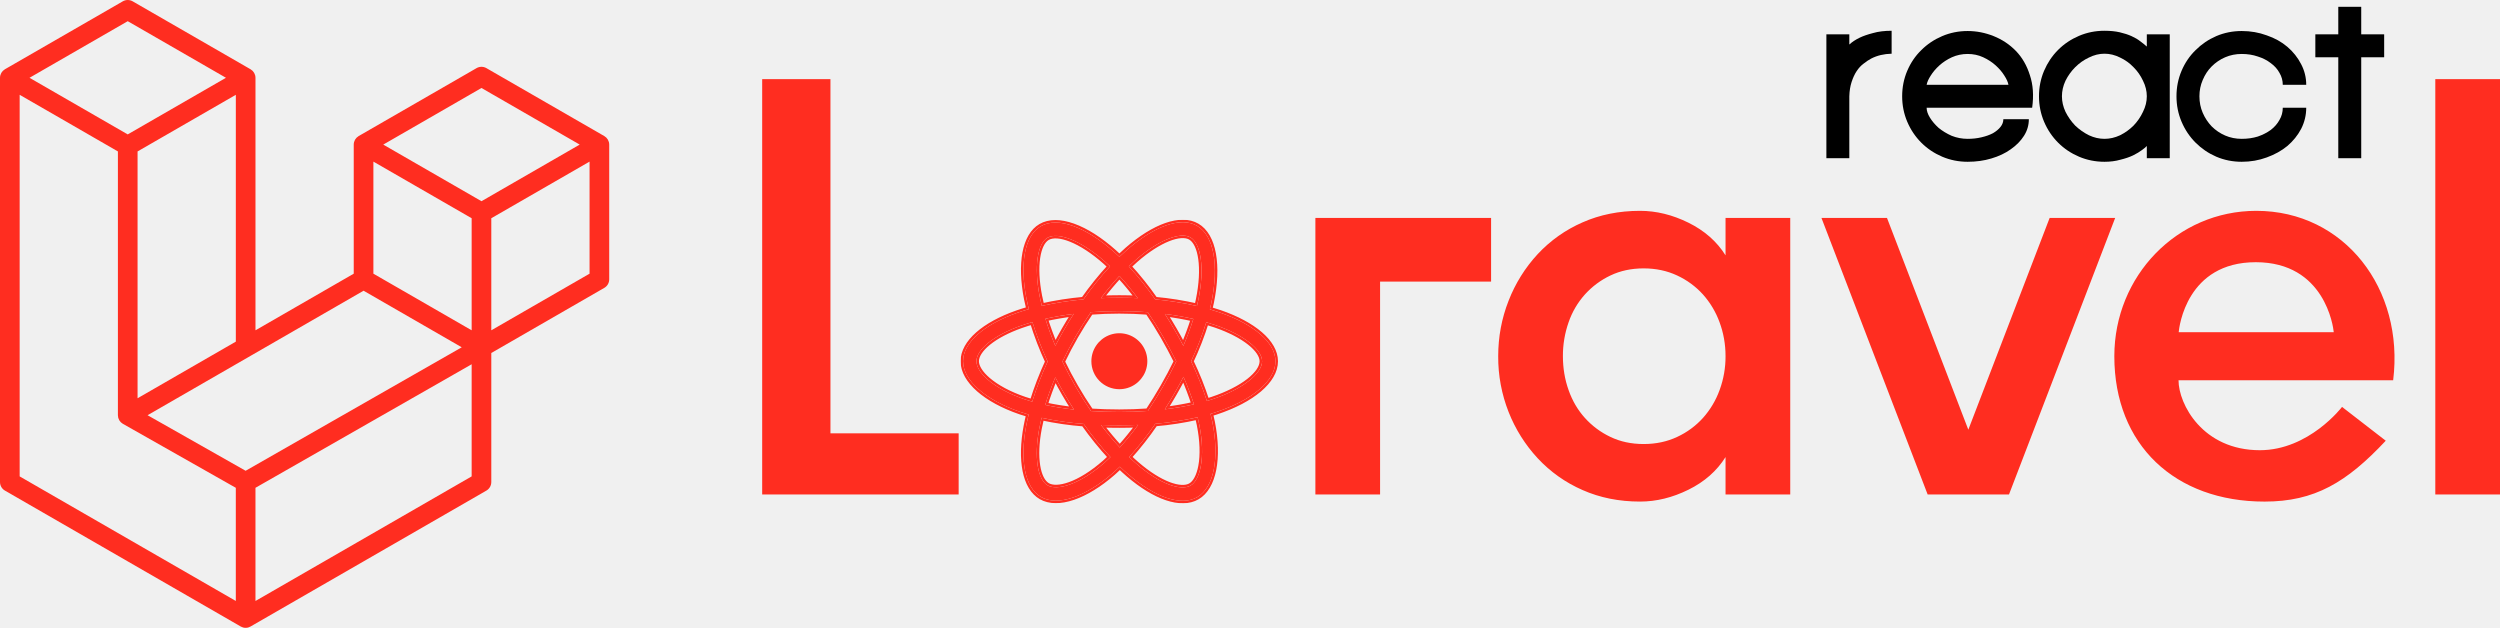
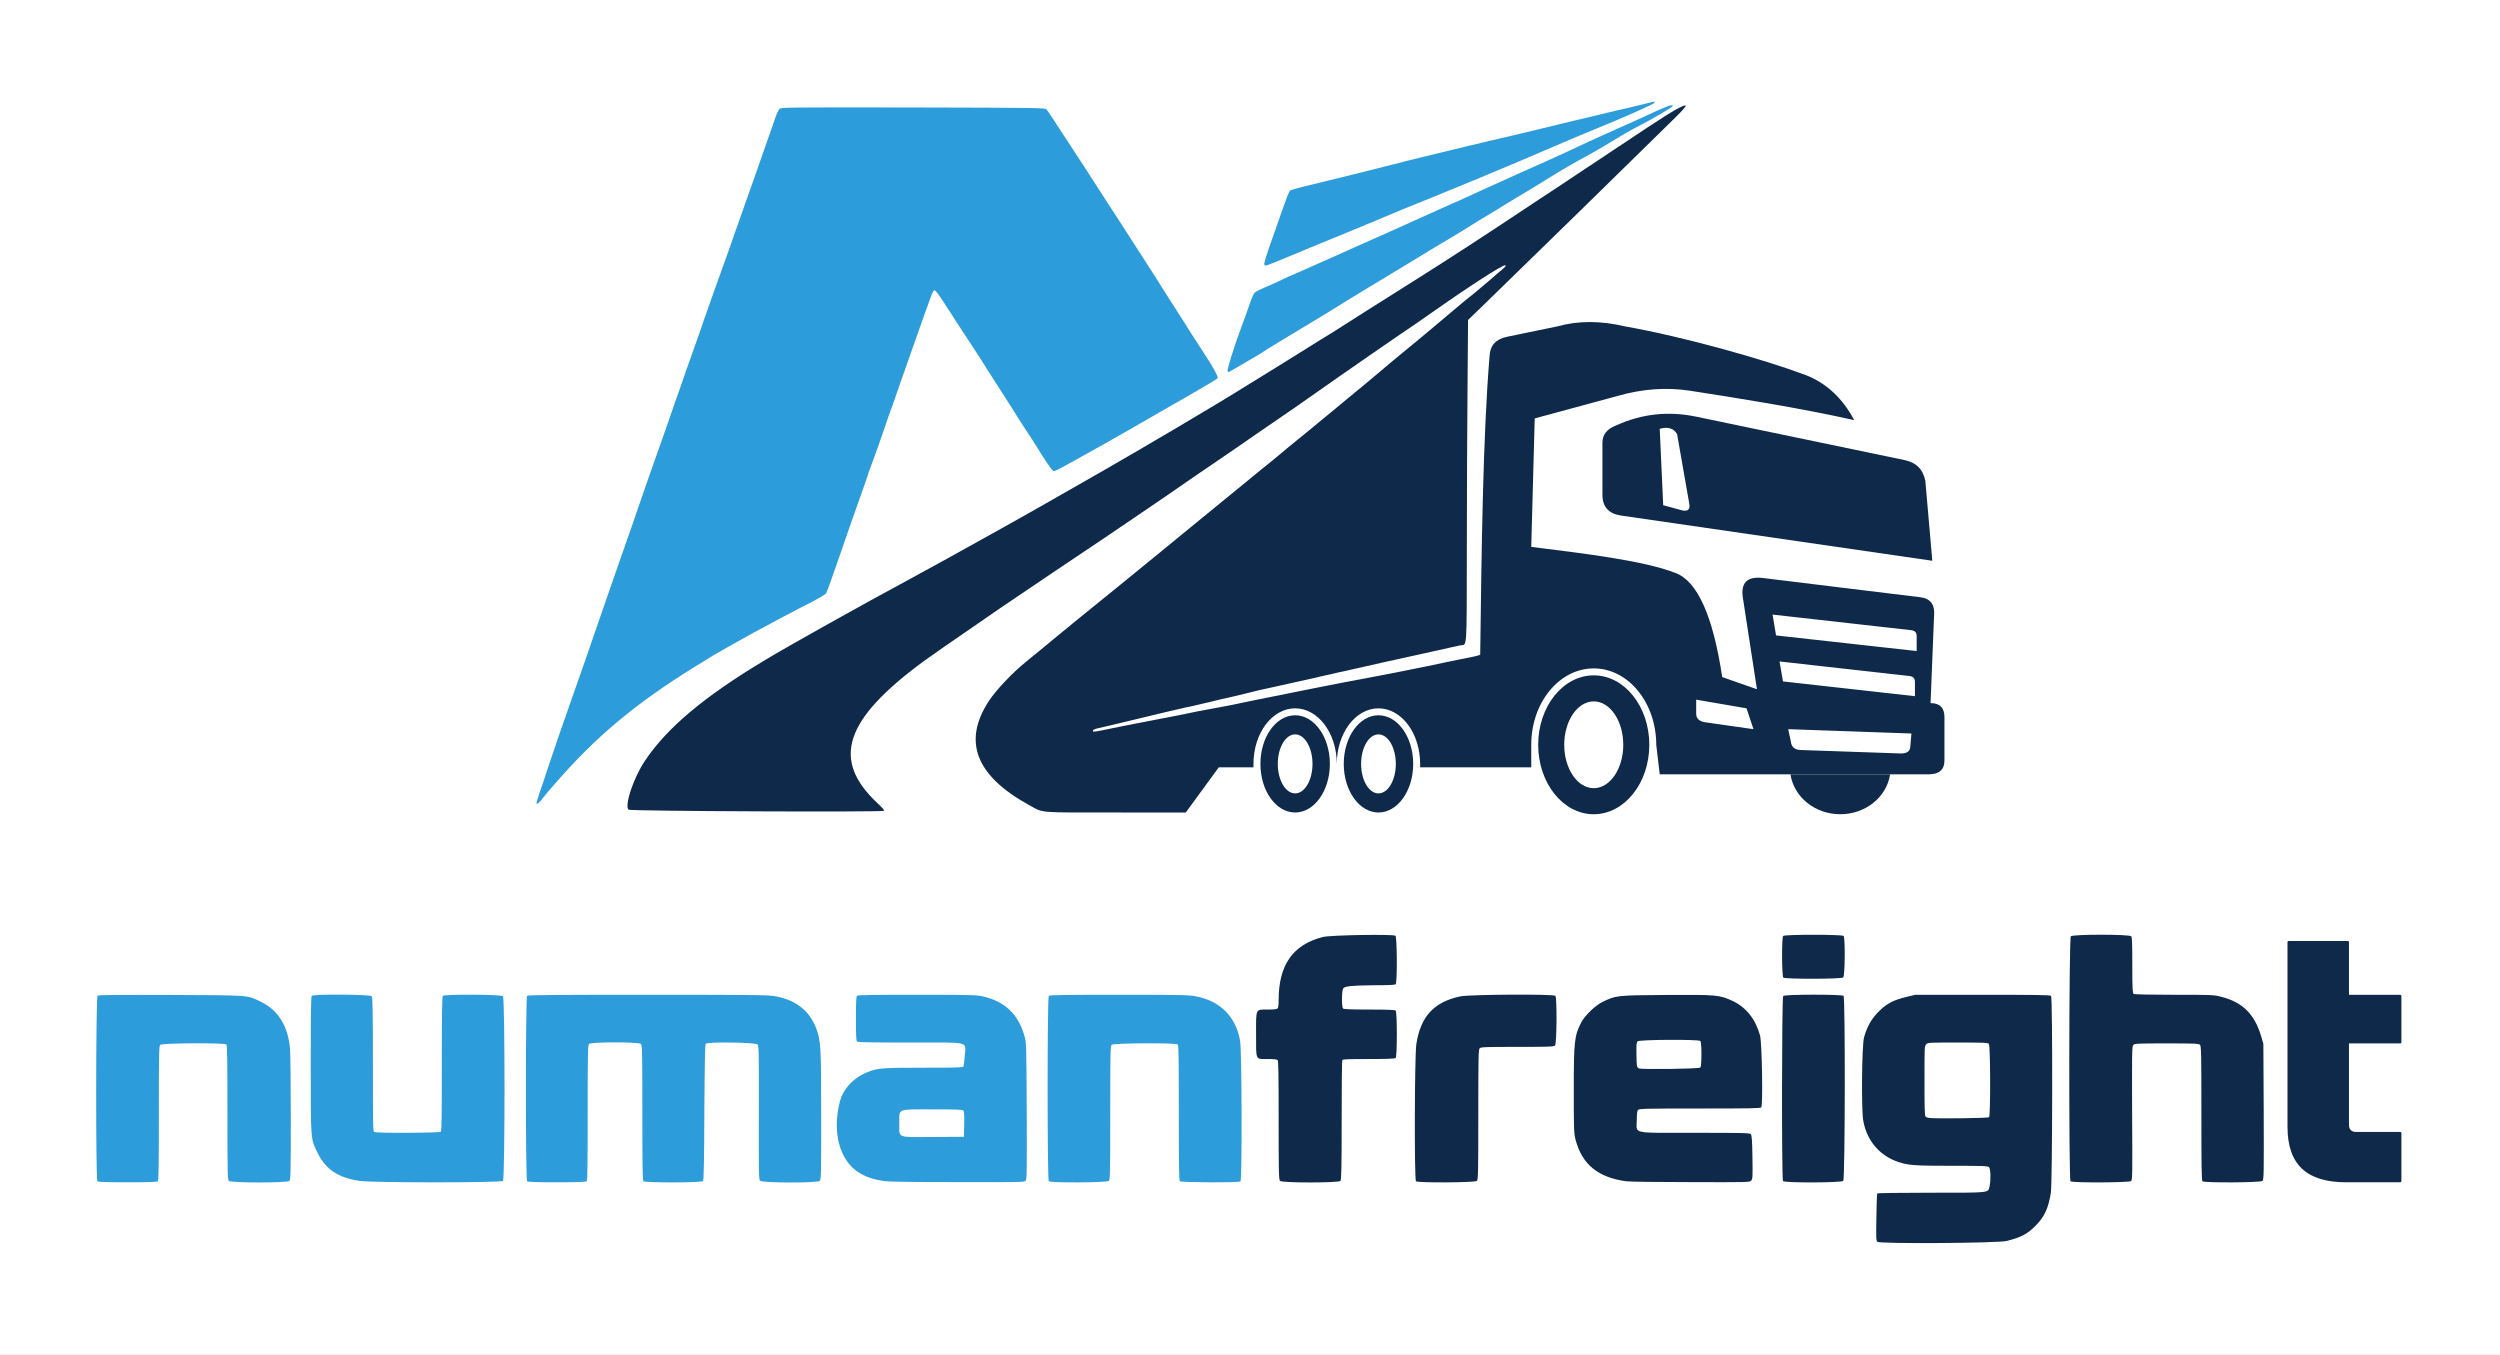
- <svg xmlns="http://www.w3.org/2000/svg" width="1991" height="500" viewBox="0 0 1991 500" fill="none">
-   <mask id="path-1-outside-1_1_7" maskUnits="userSpaceOnUse" x="765" y="175" width="253" height="226" fill="black">
-     <rect fill="white" x="765" y="175" width="253" height="226" />
-     <path d="M971.537 248.894C968.887 247.988 966.217 247.145 963.529 246.365C963.975 244.551 964.386 242.726 964.763 240.892C970.827 211.403 966.862 187.646 953.33 179.825C940.374 172.321 919.125 180.141 897.69 198.84C895.582 200.685 893.518 202.585 891.496 204.541C890.149 203.242 888.767 201.97 887.35 200.727C864.884 180.732 842.365 172.31 828.849 180.157C815.893 187.677 812.042 210.009 817.499 237.958C818.045 240.722 818.658 243.474 819.339 246.214C816.152 247.121 813.073 248.09 810.13 249.117C783.823 258.316 767 272.739 767 287.696C767 303.15 785.056 318.646 812.488 328.042C814.713 328.799 816.959 329.502 819.225 330.152C818.489 333.085 817.838 336.051 817.271 339.05C812.089 366.518 816.131 388.321 829.062 395.795C842.417 403.511 864.822 395.582 886.661 376.458C888.389 374.945 890.116 373.347 891.844 371.664C894.027 373.775 896.273 375.824 898.581 377.811C919.726 396.043 940.607 403.408 953.517 395.914C966.862 388.171 971.2 364.746 965.566 336.246C965.134 334.07 964.637 331.848 964.074 329.582C965.649 329.115 967.192 328.633 968.702 328.136C997.206 318.667 1015.78 303.358 1015.78 287.711C1015.76 272.682 998.403 258.165 971.537 248.894ZM904.681 206.873C923.043 190.854 940.208 184.531 948.033 189.05C956.362 193.865 959.601 213.279 954.367 238.741C954.021 240.399 953.648 242.053 953.247 243.701C942.289 241.208 931.177 239.449 919.985 238.435C913.577 229.204 906.553 220.417 898.959 212.133C900.818 210.33 902.722 208.576 904.671 206.873H904.681ZM840.453 300.476C842.702 304.829 845.053 309.129 847.507 313.376C850.005 317.708 852.608 321.977 855.317 326.182C847.616 325.345 839.963 324.111 832.389 322.487C834.586 315.376 837.292 307.991 840.453 300.476ZM840.453 275.429C837.343 268.074 834.711 260.84 832.55 253.853C839.65 252.262 847.216 250.962 855.104 249.977C852.461 254.102 849.918 258.288 847.475 262.534C845.033 266.781 842.687 271.079 840.437 275.429H840.453ZM846.102 287.955C849.377 281.124 852.905 274.425 856.685 267.857C860.461 261.292 864.481 254.878 868.745 248.614C876.146 248.054 883.733 247.759 891.398 247.759C899.063 247.759 906.697 248.054 914.093 248.619C918.311 254.869 922.307 261.261 926.08 267.795C929.853 274.328 933.427 280.996 936.803 287.799C933.472 294.654 929.906 301.381 926.106 307.981C922.336 314.545 918.363 320.978 914.186 327.281C906.801 327.799 899.156 328.084 891.382 328.084C883.609 328.084 876.109 327.84 868.859 327.369C864.564 321.084 860.511 314.642 856.7 308.043C852.89 301.444 849.352 294.748 846.087 287.955H846.102ZM935.305 313.303C937.81 308.957 940.215 304.553 942.519 300.093C945.678 307.255 948.467 314.576 950.874 322.025C943.21 323.751 935.462 325.074 927.661 325.99C930.293 321.813 932.842 317.584 935.305 313.303ZM942.416 275.434C940.121 271.063 937.736 266.744 935.258 262.477C932.84 258.269 930.319 254.113 927.697 250.008C935.632 251.013 943.245 252.35 950.381 253.983C948.087 261.262 945.428 268.421 942.416 275.434ZM891.502 219.747C896.677 225.401 901.563 231.314 906.143 237.461C896.347 236.994 886.545 236.994 876.736 237.461C881.572 231.066 886.521 225.131 891.502 219.747ZM834.198 189.366C842.521 184.536 860.924 191.439 880.323 208.682C881.561 209.786 882.81 210.941 884.054 212.139C876.422 220.421 869.348 229.201 862.878 238.42C851.711 239.426 840.621 241.157 829.678 243.602C829.046 241.059 828.476 238.499 827.968 235.922C823.278 211.962 826.382 193.901 834.198 189.366ZM822.065 319.89C819.992 319.299 817.945 318.658 815.924 317.967C803.796 313.821 793.779 308.411 786.901 302.518C780.744 297.237 777.624 291.966 777.624 287.696C777.624 278.621 791.13 267.043 813.654 259.191C816.483 258.207 819.337 257.307 822.215 256.491C825.561 267.242 829.612 277.759 834.343 287.976C829.555 298.333 825.454 308.994 822.065 319.89ZM879.659 368.436C870.004 376.894 860.333 382.89 851.808 385.911C844.148 388.622 838.048 388.7 834.363 386.569C826.517 382.035 823.252 364.523 827.704 341.035C828.232 338.271 828.837 335.507 829.518 332.743C840.57 335.124 851.771 336.75 863.044 337.609C869.577 346.876 876.71 355.706 884.396 364.041C882.852 365.559 881.271 367.021 879.659 368.436ZM891.797 356.402C886.76 350.955 881.732 344.927 876.83 338.449C881.594 338.636 886.445 338.729 891.382 338.729C896.451 338.729 901.468 338.62 906.412 338.397C901.849 344.643 896.971 350.652 891.797 356.402ZM956.331 371.219C954.849 379.221 951.869 384.559 948.184 386.694C940.342 391.244 923.577 385.331 905.5 369.736C903.427 367.954 901.354 366.041 899.244 364.036C906.781 355.668 913.747 346.803 920.094 337.501C931.429 336.54 942.685 334.8 953.781 332.292C954.289 334.344 954.738 336.355 955.128 338.325C957.621 350.918 957.979 362.31 956.331 371.219ZM965.349 318.024C963.991 318.475 962.591 318.911 961.171 319.336C957.692 308.535 953.483 297.983 948.572 287.753C953.299 277.659 957.343 267.26 960.679 256.626C963.224 257.367 965.696 258.145 968.075 258.969C991.096 266.908 1005.14 278.663 1005.14 287.696C1005.14 297.335 989.971 309.846 965.349 318.024Z" />
-   </mask>
-   <path d="M971.537 248.894C968.887 247.988 966.217 247.145 963.529 246.365C963.975 244.551 964.386 242.726 964.763 240.892C970.827 211.403 966.862 187.646 953.33 179.825C940.374 172.321 919.125 180.141 897.69 198.84C895.582 200.685 893.518 202.585 891.496 204.541C890.149 203.242 888.767 201.97 887.35 200.727C864.884 180.732 842.365 172.31 828.849 180.157C815.893 187.677 812.042 210.009 817.499 237.958C818.045 240.722 818.658 243.474 819.339 246.214C816.152 247.121 813.073 248.09 810.13 249.117C783.823 258.316 767 272.739 767 287.696C767 303.15 785.056 318.646 812.488 328.042C814.713 328.799 816.959 329.502 819.225 330.152C818.489 333.085 817.838 336.051 817.271 339.05C812.089 366.518 816.131 388.321 829.062 395.795C842.417 403.511 864.822 395.582 886.661 376.458C888.389 374.945 890.116 373.347 891.844 371.664C894.027 373.775 896.273 375.824 898.581 377.811C919.726 396.043 940.607 403.408 953.517 395.914C966.862 388.171 971.2 364.746 965.566 336.246C965.134 334.07 964.637 331.848 964.074 329.582C965.649 329.115 967.192 328.633 968.702 328.136C997.206 318.667 1015.78 303.358 1015.78 287.711C1015.76 272.682 998.403 258.165 971.537 248.894ZM904.681 206.873C923.043 190.854 940.208 184.531 948.033 189.05C956.362 193.865 959.601 213.279 954.367 238.741C954.021 240.399 953.648 242.053 953.247 243.701C942.289 241.208 931.177 239.449 919.985 238.435C913.577 229.204 906.553 220.417 898.959 212.133C900.818 210.33 902.722 208.576 904.671 206.873H904.681ZM840.453 300.476C842.702 304.829 845.053 309.129 847.507 313.376C850.005 317.708 852.608 321.977 855.317 326.182C847.616 325.345 839.963 324.111 832.389 322.487C834.586 315.376 837.292 307.991 840.453 300.476ZM840.453 275.429C837.343 268.074 834.711 260.84 832.55 253.853C839.65 252.262 847.216 250.962 855.104 249.977C852.461 254.102 849.918 258.288 847.475 262.534C845.033 266.781 842.687 271.079 840.437 275.429H840.453ZM846.102 287.955C849.377 281.124 852.905 274.425 856.685 267.857C860.461 261.292 864.481 254.878 868.745 248.614C876.146 248.054 883.733 247.759 891.398 247.759C899.063 247.759 906.697 248.054 914.093 248.619C918.311 254.869 922.307 261.261 926.08 267.795C929.853 274.328 933.427 280.996 936.803 287.799C933.472 294.654 929.906 301.381 926.106 307.981C922.336 314.545 918.363 320.978 914.186 327.281C906.801 327.799 899.156 328.084 891.382 328.084C883.609 328.084 876.109 327.84 868.859 327.369C864.564 321.084 860.511 314.642 856.7 308.043C852.89 301.444 849.352 294.748 846.087 287.955H846.102ZM935.305 313.303C937.81 308.957 940.215 304.553 942.519 300.093C945.678 307.255 948.467 314.576 950.874 322.025C943.21 323.751 935.462 325.074 927.661 325.99C930.293 321.813 932.842 317.584 935.305 313.303ZM942.416 275.434C940.121 271.063 937.736 266.744 935.258 262.477C932.84 258.269 930.319 254.113 927.697 250.008C935.632 251.013 943.245 252.35 950.381 253.983C948.087 261.262 945.428 268.421 942.416 275.434ZM891.502 219.747C896.677 225.401 901.563 231.314 906.143 237.461C896.347 236.994 886.545 236.994 876.736 237.461C881.572 231.066 886.521 225.131 891.502 219.747ZM834.198 189.366C842.521 184.536 860.924 191.439 880.323 208.682C881.561 209.786 882.81 210.941 884.054 212.139C876.422 220.421 869.348 229.201 862.878 238.42C851.711 239.426 840.621 241.157 829.678 243.602C829.046 241.059 828.476 238.499 827.968 235.922C823.278 211.962 826.382 193.901 834.198 189.366ZM822.065 319.89C819.992 319.299 817.945 318.658 815.924 317.967C803.796 313.821 793.779 308.411 786.901 302.518C780.744 297.237 777.624 291.966 777.624 287.696C777.624 278.621 791.13 267.043 813.654 259.191C816.483 258.207 819.337 257.307 822.215 256.491C825.561 267.242 829.612 277.759 834.343 287.976C829.555 298.333 825.454 308.994 822.065 319.89ZM879.659 368.436C870.004 376.894 860.333 382.89 851.808 385.911C844.148 388.622 838.048 388.7 834.363 386.569C826.517 382.035 823.252 364.523 827.704 341.035C828.232 338.271 828.837 335.507 829.518 332.743C840.57 335.124 851.771 336.75 863.044 337.609C869.577 346.876 876.71 355.706 884.396 364.041C882.852 365.559 881.271 367.021 879.659 368.436ZM891.797 356.402C886.76 350.955 881.732 344.927 876.83 338.449C881.594 338.636 886.445 338.729 891.382 338.729C896.451 338.729 901.468 338.62 906.412 338.397C901.849 344.643 896.971 350.652 891.797 356.402ZM956.331 371.219C954.849 379.221 951.869 384.559 948.184 386.694C940.342 391.244 923.577 385.331 905.5 369.736C903.427 367.954 901.354 366.041 899.244 364.036C906.781 355.668 913.747 346.803 920.094 337.501C931.429 336.54 942.685 334.8 953.781 332.292C954.289 334.344 954.738 336.355 955.128 338.325C957.621 350.918 957.979 362.31 956.331 371.219ZM965.349 318.024C963.991 318.475 962.591 318.911 961.171 319.336C957.692 308.535 953.483 297.983 948.572 287.753C953.299 277.659 957.343 267.26 960.679 256.626C963.224 257.367 965.696 258.145 968.075 258.969C991.096 266.908 1005.14 278.663 1005.14 287.696C1005.14 297.335 989.971 309.846 965.349 318.024Z" fill="#FF2D20" />
-   <path d="M971.537 248.894C968.887 247.988 966.217 247.145 963.529 246.365C963.975 244.551 964.386 242.726 964.763 240.892C970.827 211.403 966.862 187.646 953.33 179.825C940.374 172.321 919.125 180.141 897.69 198.84C895.582 200.685 893.518 202.585 891.496 204.541C890.149 203.242 888.767 201.97 887.35 200.727C864.884 180.732 842.365 172.31 828.849 180.157C815.893 187.677 812.042 210.009 817.499 237.958C818.045 240.722 818.658 243.474 819.339 246.214C816.152 247.121 813.073 248.09 810.13 249.117C783.823 258.316 767 272.739 767 287.696C767 303.15 785.056 318.646 812.488 328.042C814.713 328.799 816.959 329.502 819.225 330.152C818.489 333.085 817.838 336.051 817.271 339.05C812.089 366.518 816.131 388.321 829.062 395.795C842.417 403.511 864.822 395.582 886.661 376.458C888.389 374.945 890.116 373.347 891.844 371.664C894.027 373.775 896.273 375.824 898.581 377.811C919.726 396.043 940.607 403.408 953.517 395.914C966.862 388.171 971.2 364.746 965.566 336.246C965.134 334.07 964.637 331.848 964.074 329.582C965.649 329.115 967.192 328.633 968.702 328.136C997.206 318.667 1015.78 303.358 1015.78 287.711C1015.76 272.682 998.403 258.165 971.537 248.894ZM904.681 206.873C923.043 190.854 940.208 184.531 948.033 189.05C956.362 193.865 959.601 213.279 954.367 238.741C954.021 240.399 953.648 242.053 953.247 243.701C942.289 241.208 931.177 239.449 919.985 238.435C913.577 229.204 906.553 220.417 898.959 212.133C900.818 210.33 902.722 208.576 904.671 206.873H904.681ZM840.453 300.476C842.702 304.829 845.053 309.129 847.507 313.376C850.005 317.708 852.608 321.977 855.317 326.182C847.616 325.345 839.963 324.111 832.389 322.487C834.586 315.376 837.292 307.991 840.453 300.476ZM840.453 275.429C837.343 268.074 834.711 260.84 832.55 253.853C839.65 252.262 847.216 250.962 855.104 249.977C852.461 254.102 849.918 258.288 847.475 262.534C845.033 266.781 842.687 271.079 840.437 275.429H840.453ZM846.102 287.955C849.377 281.124 852.905 274.425 856.685 267.857C860.461 261.292 864.481 254.878 868.745 248.614C876.146 248.054 883.733 247.759 891.398 247.759C899.063 247.759 906.697 248.054 914.093 248.619C918.311 254.869 922.307 261.261 926.08 267.795C929.853 274.328 933.427 280.996 936.803 287.799C933.472 294.654 929.906 301.381 926.106 307.981C922.336 314.545 918.363 320.978 914.186 327.281C906.801 327.799 899.156 328.084 891.382 328.084C883.609 328.084 876.109 327.84 868.859 327.369C864.564 321.084 860.511 314.642 856.7 308.043C852.89 301.444 849.352 294.748 846.087 287.955H846.102ZM935.305 313.303C937.81 308.957 940.215 304.553 942.519 300.093C945.678 307.255 948.467 314.576 950.874 322.025C943.21 323.751 935.462 325.074 927.661 325.99C930.293 321.813 932.842 317.584 935.305 313.303ZM942.416 275.434C940.121 271.063 937.736 266.744 935.258 262.477C932.84 258.269 930.319 254.113 927.697 250.008C935.632 251.013 943.245 252.35 950.381 253.983C948.087 261.262 945.428 268.421 942.416 275.434ZM891.502 219.747C896.677 225.401 901.563 231.314 906.143 237.461C896.347 236.994 886.545 236.994 876.736 237.461C881.572 231.066 886.521 225.131 891.502 219.747ZM834.198 189.366C842.521 184.536 860.924 191.439 880.323 208.682C881.561 209.786 882.81 210.941 884.054 212.139C876.422 220.421 869.348 229.201 862.878 238.42C851.711 239.426 840.621 241.157 829.678 243.602C829.046 241.059 828.476 238.499 827.968 235.922C823.278 211.962 826.382 193.901 834.198 189.366ZM822.065 319.89C819.992 319.299 817.945 318.658 815.924 317.967C803.796 313.821 793.779 308.411 786.901 302.518C780.744 297.237 777.624 291.966 777.624 287.696C777.624 278.621 791.13 267.043 813.654 259.191C816.483 258.207 819.337 257.307 822.215 256.491C825.561 267.242 829.612 277.759 834.343 287.976C829.555 298.333 825.454 308.994 822.065 319.89ZM879.659 368.436C870.004 376.894 860.333 382.89 851.808 385.911C844.148 388.622 838.048 388.7 834.363 386.569C826.517 382.035 823.252 364.523 827.704 341.035C828.232 338.271 828.837 335.507 829.518 332.743C840.57 335.124 851.771 336.75 863.044 337.609C869.577 346.876 876.71 355.706 884.396 364.041C882.852 365.559 881.271 367.021 879.659 368.436ZM891.797 356.402C886.76 350.955 881.732 344.927 876.83 338.449C881.594 338.636 886.445 338.729 891.382 338.729C896.451 338.729 901.468 338.62 906.412 338.397C901.849 344.643 896.971 350.652 891.797 356.402ZM956.331 371.219C954.849 379.221 951.869 384.559 948.184 386.694C940.342 391.244 923.577 385.331 905.5 369.736C903.427 367.954 901.354 366.041 899.244 364.036C906.781 355.668 913.747 346.803 920.094 337.501C931.429 336.54 942.685 334.8 953.781 332.292C954.289 334.344 954.738 336.355 955.128 338.325C957.621 350.918 957.979 362.31 956.331 371.219ZM965.349 318.024C963.991 318.475 962.591 318.911 961.171 319.336C957.692 308.535 953.483 297.983 948.572 287.753C953.299 277.659 957.343 267.26 960.679 256.626C963.224 257.367 965.696 258.145 968.075 258.969C991.096 266.908 1005.14 278.663 1005.14 287.696C1005.14 297.335 989.971 309.846 965.349 318.024Z" stroke="#FF2D20" stroke-width="4" mask="url(#path-1-outside-1_1_7)" />
-   <path d="M891.382 309.96C895.793 309.974 900.109 308.679 903.783 306.24C907.457 303.8 910.325 300.324 912.023 296.253C913.721 292.182 914.172 287.699 913.321 283.372C912.469 279.044 910.352 275.066 907.239 271.943C904.125 268.819 900.154 266.689 895.829 265.823C891.504 264.957 887.02 265.394 882.944 267.079C878.867 268.764 875.383 271.62 872.931 275.286C870.479 278.953 869.17 283.264 869.17 287.675C869.164 290.597 869.733 293.492 870.847 296.193C871.96 298.895 873.595 301.351 875.658 303.421C877.72 305.49 880.171 307.133 882.869 308.255C885.567 309.377 888.46 309.957 891.382 309.96Z" fill="#FF2D20" />
-   <path fill-rule="evenodd" clip-rule="evenodd" d="M484.904 113.113C485.084 113.78 485.176 114.467 485.178 115.157V222.481C485.178 223.859 484.815 225.212 484.125 226.404C483.435 227.596 482.443 228.584 481.25 229.27L391.267 281.132V383.926C391.267 386.724 389.782 389.306 387.359 390.715L199.527 498.958C199.097 499.202 198.628 499.359 198.159 499.525C197.984 499.584 197.817 499.691 197.632 499.74C196.319 500.087 194.939 500.087 193.626 499.74C193.411 499.682 193.215 499.564 193.01 499.486C192.58 499.33 192.131 499.193 191.72 498.958L3.928 390.715C2.735 390.029 1.744 389.04 1.054 387.848C0.365 386.656 0.001 385.304 0 383.926L0 61.955C0 61.251 0.098 60.566 0.274 59.901C0.332 59.676 0.469 59.471 0.547 59.246C0.694 58.835 0.831 58.414 1.046 58.033C1.192 57.779 1.407 57.573 1.583 57.338C1.808 57.025 2.013 56.703 2.277 56.429C2.501 56.204 2.795 56.038 3.049 55.842C3.332 55.607 3.586 55.353 3.908 55.167L97.819 1.045C99.008 0.36 100.356 0 101.728 0C103.099 0 104.447 0.36 105.636 1.045L199.537 55.167H199.557C199.869 55.363 200.133 55.607 200.417 55.832C200.671 56.028 200.954 56.204 201.179 56.419C201.452 56.703 201.648 57.025 201.882 57.338C202.048 57.573 202.273 57.779 202.41 58.033C202.635 58.424 202.762 58.835 202.918 59.246C202.996 59.471 203.133 59.676 203.192 59.911C203.371 60.578 203.463 61.265 203.465 61.955V263.055L281.713 217.952V115.148C281.713 114.463 281.81 113.768 281.986 113.113C282.055 112.878 282.182 112.673 282.26 112.448C282.416 112.037 282.553 111.617 282.768 111.235C282.915 110.981 283.13 110.775 283.296 110.541C283.53 110.228 283.726 109.905 283.999 109.631C284.224 109.406 284.507 109.24 284.761 109.044C285.054 108.809 285.309 108.555 285.621 108.369L379.542 54.248C380.73 53.562 382.078 53.201 383.45 53.201C384.822 53.201 386.17 53.562 387.359 54.248L481.26 108.369C481.592 108.565 481.846 108.809 482.139 109.034C482.383 109.23 482.667 109.406 482.891 109.621C483.165 109.905 483.36 110.228 483.595 110.541C483.771 110.775 483.986 110.981 484.123 111.235C484.347 111.617 484.474 112.037 484.631 112.448C484.719 112.673 484.846 112.878 484.904 113.113ZM469.524 217.952V128.705L436.664 147.642L391.267 173.808V263.055L469.534 217.952H469.524ZM375.623 379.397V290.091L330.969 315.621L203.455 388.475V478.622L375.623 379.397ZM15.653 75.503V379.397L187.802 478.612V388.485L97.868 337.532L97.839 337.513L97.8 337.493C97.497 337.317 97.243 337.063 96.959 336.847C96.715 336.652 96.432 336.495 96.217 336.28L96.197 336.251C95.943 336.006 95.767 335.703 95.552 335.429C95.357 335.165 95.122 334.94 94.966 334.666L94.956 334.637C94.78 334.343 94.673 333.991 94.546 333.659C94.419 333.365 94.253 333.091 94.175 332.778C94.077 332.407 94.057 332.006 94.018 331.624C93.979 331.331 93.901 331.037 93.901 330.744V120.606L48.514 94.43L15.653 75.503ZM101.737 16.872L23.5 61.955L101.718 107.039L179.946 61.946L101.718 16.872H101.737ZM142.425 298.23L187.812 272.074V75.503L154.951 94.44L109.554 120.606V317.177L142.425 298.23ZM383.45 70.074L305.222 115.157L383.45 160.241L461.668 115.148L383.45 70.074ZM375.623 173.808L330.227 147.642L297.366 128.705V217.952L342.753 244.108L375.623 263.055V173.808ZM195.619 374.927L310.362 309.351L367.719 276.583L289.549 231.529L199.547 283.401L117.518 330.675L195.619 374.927Z" fill="#FF2D20" />
-   <path fill-rule="evenodd" clip-rule="evenodd" d="M661.371 63V345.115H763.474V393.787H607V63H661.371ZM1047.57 393.787V173.576H1187.5V224.268H1099.09V393.811H1047.57V393.787ZM1374.22 203.347V173.576H1425.75V393.799H1374.22V364.016C1367.29 375.045 1357.45 383.712 1344.68 390.004C1331.92 396.308 1319.08 399.454 1306.15 399.454C1289.45 399.454 1274.17 396.394 1260.3 390.249C1246.79 384.36 1234.64 375.751 1224.61 364.958C1214.66 354.224 1206.81 341.728 1201.45 328.112C1195.88 313.965 1193.07 298.88 1193.17 283.675C1193.17 268.251 1195.93 253.513 1201.45 239.484C1206.77 225.777 1214.62 213.193 1224.6 202.393C1234.64 191.605 1246.79 183 1260.3 177.114C1274.17 170.969 1289.45 167.909 1306.15 167.909C1319.07 167.909 1331.92 171.055 1344.68 177.359C1357.45 183.663 1367.29 192.318 1374.22 203.347ZM1369.5 310.619C1372.67 301.995 1374.27 292.875 1374.22 283.688C1374.22 274.225 1372.63 265.252 1369.5 256.757C1366.54 248.576 1362.06 241.035 1356.27 234.538C1350.5 228.166 1343.5 223.021 1335.7 219.408C1327.67 215.638 1318.75 213.74 1308.99 213.74C1299.22 213.74 1290.39 215.638 1282.52 219.408C1274.81 223.064 1267.9 228.206 1262.19 234.538C1256.42 241.001 1252 248.551 1249.2 256.744C1246.17 265.399 1244.65 274.508 1244.7 283.675C1244.7 293.126 1246.18 302.111 1249.2 310.606C1252.18 319.126 1256.52 326.52 1262.19 332.824C1267.9 339.159 1274.81 344.302 1282.52 347.955C1290.39 351.737 1299.22 353.623 1308.99 353.623C1318.75 353.623 1327.67 351.737 1335.7 347.955C1343.51 344.346 1350.5 339.2 1356.27 332.824C1362.06 326.332 1366.54 318.795 1369.5 310.619ZM1632.33 173.576H1684.52L1599.96 393.799H1535.18L1450.61 173.576H1502.8L1567.57 342.214L1632.33 173.576ZM1796.91 167.909C1867.06 167.909 1914.91 230.07 1905.92 302.821H1734.98C1734.98 321.819 1754.17 358.544 1799.74 358.544C1838.92 358.544 1865.19 324.084 1865.2 324.06L1900.01 350.991C1868.89 384.202 1843.4 399.467 1803.49 399.467C1732.19 399.467 1683.85 354.369 1683.85 283.688C1683.85 219.751 1733.82 167.909 1796.91 167.909ZM1735.11 264.542H1858.6C1858.22 260.307 1851.52 208.819 1796.49 208.819C1741.45 208.819 1735.51 260.307 1735.11 264.542ZM1939.47 393.787V63H1991V393.787H1939.47Z" fill="#FF2D20" />
-   <path d="M1472.8 35.462C1474.96 33.432 1477.74 31.605 1481.12 29.981C1483.96 28.628 1487.48 27.41 1491.68 26.327C1495.87 25.109 1500.81 24.5 1506.49 24.5V42.77C1500.4 42.905 1494.99 44.191 1490.25 46.627C1488.22 47.71 1486.19 49.063 1484.16 50.687C1482.13 52.176 1480.31 54.138 1478.68 56.574C1477.06 59.01 1475.71 61.92 1474.62 65.303C1473.54 68.551 1472.93 72.34 1472.8 76.671V126H1454.53V27.342H1472.8V35.462Z" fill="black" />
-   <path d="M1615.77 94.941C1615.77 99.678 1614.49 104.076 1611.91 108.136C1609.34 112.196 1605.82 115.782 1601.36 118.895C1597.03 122.008 1591.89 124.444 1585.93 126.203C1580.11 127.962 1573.82 128.842 1567.05 128.842C1559.88 128.842 1553.11 127.489 1546.75 124.782C1540.39 122.075 1534.84 118.354 1530.11 113.617C1525.37 108.88 1521.65 103.332 1518.94 96.971C1516.23 90.61 1514.88 83.844 1514.88 76.671C1514.88 69.498 1516.23 62.732 1518.94 56.371C1521.65 50.01 1525.37 44.529 1530.11 39.928C1534.84 35.191 1540.39 31.47 1546.75 28.763C1553.11 26.056 1559.88 24.703 1567.05 24.703C1574.09 24.703 1580.99 26.056 1587.76 28.763C1594.52 31.47 1600.41 35.394 1605.42 40.537C1610.43 45.68 1614.15 52.108 1616.58 59.822C1619.15 67.401 1619.76 76.062 1618.41 85.806H1534.37C1534.37 88.242 1535.25 90.881 1537.01 93.723C1538.77 96.565 1541.07 99.272 1543.91 101.843C1546.89 104.279 1550.34 106.377 1554.26 108.136C1558.32 109.76 1562.59 110.572 1567.05 110.572C1570.98 110.572 1574.63 110.166 1578.01 109.354C1581.53 108.542 1584.58 107.459 1587.15 106.106C1589.72 104.617 1591.75 102.926 1593.24 101.031C1594.73 99.136 1595.47 97.106 1595.47 94.941H1615.77ZM1599.53 67.536C1599.13 65.371 1598.04 62.935 1596.28 60.228C1594.52 57.386 1592.22 54.679 1589.38 52.108C1586.54 49.537 1583.22 47.371 1579.43 45.612C1575.65 43.853 1571.52 42.973 1567.05 42.973C1562.59 42.973 1558.39 43.853 1554.47 45.612C1550.68 47.371 1547.36 49.537 1544.52 52.108C1541.68 54.679 1539.38 57.386 1537.62 60.228C1535.86 62.935 1534.77 65.371 1534.37 67.536H1599.53Z" fill="black" />
-   <path d="M1709.72 126V116.256C1709.04 117.068 1707.76 118.151 1705.86 119.504C1704.1 120.857 1701.74 122.278 1698.76 123.767C1695.92 125.12 1692.53 126.271 1688.61 127.218C1684.82 128.301 1680.62 128.842 1676.02 128.842C1668.85 128.842 1662.08 127.489 1655.72 124.782C1649.36 122.075 1643.81 118.354 1639.08 113.617C1634.34 108.88 1630.62 103.332 1627.91 96.971C1625.21 90.61 1623.85 83.844 1623.85 76.671C1623.85 69.498 1625.21 62.732 1627.91 56.371C1630.62 50.01 1634.34 44.462 1639.08 39.725C1643.81 34.988 1649.36 31.267 1655.72 28.56C1662.08 25.853 1668.85 24.5 1676.02 24.5C1680.62 24.5 1684.68 24.906 1688.2 25.718C1691.72 26.53 1694.83 27.545 1697.54 28.763C1700.25 29.981 1702.55 31.334 1704.44 32.823C1706.47 34.312 1708.23 35.733 1709.72 37.086V27.342H1727.99V126H1709.72ZM1642.12 76.671C1642.12 80.866 1643.07 84.994 1644.96 89.054C1646.99 93.114 1649.57 96.768 1652.68 100.016C1655.93 103.129 1659.58 105.7 1663.64 107.73C1667.7 109.625 1671.83 110.572 1676.02 110.572C1680.22 110.572 1684.35 109.625 1688.41 107.73C1692.47 105.7 1696.05 103.129 1699.16 100.016C1702.28 96.768 1704.78 93.114 1706.68 89.054C1708.71 84.994 1709.72 80.866 1709.72 76.671C1709.72 72.476 1708.71 68.348 1706.68 64.288C1704.78 60.228 1702.28 56.642 1699.16 53.529C1696.05 50.281 1692.47 47.71 1688.41 45.815C1684.35 43.785 1680.22 42.77 1676.02 42.77C1671.83 42.77 1667.7 43.785 1663.64 45.815C1659.58 47.71 1655.93 50.281 1652.68 53.529C1649.57 56.642 1646.99 60.228 1644.96 64.288C1643.07 68.348 1642.12 72.476 1642.12 76.671Z" fill="black" />
-   <path d="M1836.68 85.806C1836.68 91.761 1835.32 97.377 1832.62 102.655C1829.91 107.798 1826.25 112.331 1821.65 116.256C1817.05 120.045 1811.57 123.09 1805.21 125.391C1798.98 127.692 1792.35 128.842 1785.32 128.842C1778.14 128.842 1771.38 127.489 1765.02 124.782C1758.79 122.075 1753.31 118.354 1748.57 113.617C1743.84 108.88 1740.11 103.332 1737.41 96.971C1734.7 90.61 1733.35 83.844 1733.35 76.671C1733.35 69.498 1734.7 62.732 1737.41 56.371C1740.11 50.01 1743.84 44.529 1748.57 39.928C1753.31 35.191 1758.79 31.47 1765.02 28.763C1771.38 26.056 1778.14 24.703 1785.32 24.703C1792.35 24.703 1798.98 25.853 1805.21 28.154C1811.57 30.319 1817.05 33.364 1821.65 37.289C1826.25 41.214 1829.91 45.815 1832.62 51.093C1835.32 56.236 1836.68 61.717 1836.68 67.536H1818C1818 64.153 1817.12 60.972 1815.36 57.995C1813.74 55.018 1811.44 52.446 1808.46 50.281C1805.48 47.98 1802.03 46.221 1798.11 45.003C1794.18 43.65 1789.92 42.973 1785.32 42.973C1780.58 42.973 1776.18 43.853 1772.12 45.612C1768.06 47.371 1764.47 49.807 1761.36 52.92C1758.38 55.897 1756.02 59.484 1754.26 63.679C1752.5 67.739 1751.62 72.07 1751.62 76.671C1751.62 81.408 1752.5 85.806 1754.26 89.866C1756.02 93.926 1758.38 97.512 1761.36 100.625C1764.47 103.738 1768.06 106.174 1772.12 107.933C1776.18 109.692 1780.58 110.572 1785.32 110.572C1789.92 110.572 1794.18 109.963 1798.11 108.745C1802.03 107.392 1805.48 105.632 1808.46 103.467C1811.44 101.166 1813.74 98.527 1815.36 95.55C1817.12 92.573 1818 89.325 1818 85.806H1836.68Z" fill="black" />
-   <path d="M1862.21 126V45.612H1843.94V27.342H1862.21V5.418H1880.48V27.342H1898.75V45.612H1880.48V126H1862.21Z" fill="black" />
+ <svg xmlns="http://www.w3.org/2000/svg" width="1440" height="780" viewBox="0 0 1440 780" role="img" aria-labelledby="logo-title logo-desc">
+   <rect id="white-background" x="0" y="0" width="1440" height="780" fill="#FFFFFF" />
+   <g transform="translate(-50 -360)">
+     <g id="symbol">
+       <path id="monogram" fill="#2D9CDB" fill-rule="evenodd" d="m359 822.5c0-.3.9-3.1 1.9-6.2 1.1-3 3-8.7 4.2-12.5 2.6-8 10-29.5 14.4-41.8 1.6-4.5 4.9-13.9 7.3-20.8 8.8-25.6 16.5-47.7 21.2-61.2 1.7-4.8 4.3-12.2 5.8-16.5 3.8-11.1 9.2-26.8 13-37.5 3.1-8.7 4.2-11.7 8.5-24.1 1-2.8 2.6-7.6 3.7-10.7 1.1-3 3.6-10.1 5.5-15.7 2-5.6 4.7-13.3 6-17 1.4-3.7 3.6-10.1 5-14.3 1.4-4.1 3.7-10.5 5-14.2 3.3-9 13.2-36.8 16-45 .2-.7 1.6-4.5 3-8.5 4-11.2 8.2-23.2 12.2-34.7 2.1-5.8 4.3-12.2 5-14.3.7-2.1 1.8-4.2 2.3-4.7 1-1 1.6-1 76.9-.9 73.5.2 75.9.2 76.8 1.1.6.6 2.6 3.5 4.5 6.5 2 3 7.7 11.9 12.8 19.6 5.1 7.8 10.9 16.7 12.9 19.9 2 3.2 4.7 7.2 5.8 9 1.2 1.8 4.7 7.2 7.8 12 3.1 4.8 8.1 12.6 11.2 17.4 3 4.7 6.7 10.4 8.1 12.6 1.3 2.2 5.9 9.4 10.2 16.1 4.3 6.6 8.9 14 10.4 16.4 1.5 2.3 4.6 7.2 7 10.8 2.4 3.6 5.3 8.3 6.4 10.4 1.9 3.8 1.9 3.9 1 4.6-1.4 1-10.5 6.4-19.3 11.4-4 2.3-10.3 5.9-14 8-13.1 7.6-20.4 11.8-32.5 18.6-27.5 15.4-27.6 15.4-28.4 14.9-.9-.6-4.6-5.9-8.9-13-1.5-2.4-4.5-7.2-6.7-10.4-2.2-3.3-5.6-8.6-7.5-11.8-2-3.2-6.3-9.9-9.6-15-3.3-5.1-7.8-12.1-10-15.7-2.3-3.5-6.6-10.2-9.7-14.8-3-4.6-6.9-10.6-8.6-13.3-4.8-7.5-6.6-10-7.4-10-.5 0-1.4 1.8-2.4 4.8-1 2.6-2.3 6.4-3.1 8.5-3 8.5-10.1 28.5-14 39.7-2.3 6.7-4.8 14-5.7 16.3-.9 2.3-2.1 5.8-2.7 7.7-2 6.1-7.1 20.4-8.7 24.5-.9 2.2-1.6 4.2-1.6 4.5 0 .2-1.3 3.9-2.8 8.2-1.5 4.3-4.4 12.4-6.3 17.8-1.9 5.6-5 14.2-6.7 19.3-1.8 5.1-4.3 12.2-5.5 15.7-1.2 3.6-2.6 7-2.9 7.6-.4.6-3.8 2.6-7.4 4.5-7.4 3.7-27.4 14.3-34.5 18.2-8.7 4.8-21.6 12.1-23.4 13.2-1 .6-3 1.9-4.5 2.8-35.7 21.6-58.8 40.2-81.9 65.9-4.3 4.8-9.2 10.4-10.8 12.5-2.7 3.6-4.3 4.9-4.3 3.6z" />
+       <path id="motion-accents" fill="#2D9CDB" fill-rule="evenodd" d="m757.1 573.9c-.5-.7 3.7-14.2 8-25.7 1.3-3.2 3.2-8.8 4.4-12.2 1.1-3.4 2.5-6.7 3.1-7.3.5-.6 3-1.9 5.6-3 2.5-1 6.3-2.7 8.5-3.8 2.1-1.1 7.7-3.6 12.5-5.6 4.7-2.1 13.6-6 19.8-8.8 6.2-2.8 12.7-5.7 14.5-6.5 4-1.7 33.9-15.1 46-20.6 4.8-2.2 10-4.5 11.5-5.1 1.5-.7 6.9-3.1 12-5.5 10.7-4.9 33.9-15.3 39.8-17.9 7.3-3.3 8.4-3.8 21.4-9.9 7.2-3.3 16-7.3 19.5-8.8 3.5-1.5 9.8-4.4 14-6.3 12.7-6 15.8-7.1 15.8-5.8 0 .6-13.5 8.5-20 11.7-1.5.7-5.1 2.7-8 4.4-2.9 1.8-8.3 5-12 7.2-3.7 2.2-8.5 4.9-10.7 6.1-5.1 2.7-14.9 8.4-19.8 11.5-6.1 3.8-14.7 9.1-19.4 11.8-2.4 1.4-6.1 3.7-8.4 5.1-2.2 1.4-5.7 3.6-8 4.9-2.2 1.3-7.7 4.6-12.2 7.5-4.5 2.8-10 6.1-12.2 7.4-2.3 1.3-10.1 6-17.4 10.5-7.3 4.4-19.8 12-27.8 16.8-7.9 4.8-16.3 9.9-18.6 11.4-2.3 1.5-7.2 4.4-10.8 6.6-13.7 8.2-30 18.1-30.7 18.7-.4.4-4.6 2.9-9.2 5.5-4.7 2.7-9 5.2-9.6 5.6-.9.6-1.2.6-1.6.1zm21.1-61.6c-.2-.5 1.3-5.5 4.7-15.1.6-1.6 2.5-6.9 4.1-11.7 4.7-13.3 5.5-15.5 6.4-15.9.9-.5 8.3-2.4 38.8-9.8 9.7-2.4 19.1-4.8 21-5.3 3.5-1 26.3-6.5 42.8-10.5 4.8-1.1 10.1-2.4 11.8-2.8 1.6-.4 7.2-1.7 12.4-2.9 5.3-1.3 13.7-3.3 18.8-4.5 5.1-1.3 11.7-2.8 14.8-3.6 3-.7 8.2-1.9 11.4-2.7 3.3-.8 10.4-2.5 15.8-3.8 5.4-1.2 12.4-2.9 15.7-3.7 6.9-1.7 6.3-1.7 6.3-.8 0 .6-18.2 8.7-34.5 15.3-5.8 2.3-18.4 7.7-27.7 11.7-16.8 7.3-49.5 20.9-67.8 28.3-10 4-20.4 8.2-23 9.4-2.6 1.1-6.8 2.8-9.2 3.9-2.5 1-5.8 2.3-7.3 3-3.3 1.4-21.8 9-28.5 11.7-2.6 1.1-7.5 3.1-10.8 4.5-8 3.4-14.6 6-15.2 6-.3 0-.6-.3-.8-.7z" />
+       <path id="far-side-tire" fill="#0F294A" fill-rule="evenodd" d="M1081.3 806 L1138.7 806 C1136.7 819.2 1124.5 829 1110 829 C1095.5 829 1083.3 819.2 1081.3 806 Z" />
+       <path id="road-trailer-and-cab" fill="#0F294A" fill-rule="evenodd" d="M696.1 828 C645.5 828 651.6 828.5 642.2 823.4 C611.9 806.6 604.4 786.8 619.7 763.6 C623.7 757.5 633.3 747.4 640.5 741.6 C641.7 740.6 645.4 737.5 648.8 734.8 C656.1 728.7 665.7 720.9 671.8 715.9 C681.4 708.2 704.8 689.1 719 677.5 C720.8 676 725.1 672.5 728.5 669.7 C731.9 666.9 742.8 658 752.7 649.9 C762.6 641.9 773.2 633.1 776.4 630.5 C779.6 628 784.2 624.2 786.5 622.3 C788.8 620.3 793.8 616.2 797.5 613.2 C801.2 610.2 806.5 605.9 809.2 603.6 C812 601.3 815.7 598.2 817.5 596.8 C819.3 595.3 823.6 591.7 827 588.9 C830.4 586.1 833.9 583.2 834.8 582.5 C835.7 581.8 839.8 578.3 844 574.8 C848.2 571.2 854.3 566.1 857.5 563.5 C863.5 558.7 885.7 540.1 890.2 536.2 C891.6 535 895.5 531.8 898.8 529.2 C902 526.5 906.6 522.7 908.8 520.8 C911 518.8 913.9 516.3 915.3 515.2 C917.2 513.6 917.6 513 917 512.8 C915.8 512.3 896.2 524.9 873.8 540.7 C869.1 544 861.2 549.5 856.2 552.8 C839.5 564.3 836.7 566.2 822.5 576.1 C815.1 581.3 799.1 592.5 795.8 594.8 C792.8 596.8 785.4 601.9 780.2 605.5 C778.8 606.5 775.2 609 772.2 611 C766.5 615 759.9 619.5 748.2 627.5 C744.4 630.1 740.3 632.9 739.2 633.6 C734.3 637.1 713.3 651.5 703.5 658.1 C697.6 662.1 689.6 667.5 685.8 670.1 C681.9 672.7 668.5 681.7 656 690.1 C643.5 698.5 630 707.6 626.1 710.3 C622.2 713 615.2 717.8 610.6 721 C599.9 728.3 586.8 737.4 582 740.9 C536.2 774.6 528.7 797.7 555.5 822.7 C558.1 825.1 559.5 826.7 559.2 827 C558.7 827.9 413.1 827.2 412.1 826.4 C409.5 824.2 414.9 808 421.5 798.2 C434.3 779.1 455.6 761.2 491 740 C503.2 732.6 548.8 707.1 572.5 694.4 C587.2 686.4 604.5 676.9 615.5 670.7 C619.8 668.3 627.2 664.2 632 661.5 C639.5 657.3 657.6 647.1 669.2 640.4 C671.2 639.3 677.5 635.7 683.2 632.4 C708.6 617.9 752.9 591.7 767.8 582.3 C770.8 580.4 776.2 577.1 779.8 574.9 C783.3 572.7 790.1 568.5 794.8 565.6 C799.4 562.7 806.5 558.3 810.5 555.8 C814.5 553.4 820.1 549.9 823 548 C830.5 543.2 843.4 535 853 529 C876.8 514 889.7 505.8 914.4 489.5 C923.4 483.5 933.8 476.7 937.5 474.2 C941.2 471.8 950 466 957 461.3 C998.1 433.9 1009.3 426.5 1014.4 423.6 C1022.8 419 1023 419.7 1015.5 427.2 C993.6 448.8 927.8 513.1 904.4 535.8 L895.6 544.3 L895.3 583.3 C895.1 604.7 894.9 646.5 894.9 676.1 C894.8 736.2 895.1 731.1 891.2 731.7 C890.1 731.9 887.9 732.4 886.2 732.8 C880 734.2 872 736 866.4 737.2 C863.1 737.9 857.9 739.1 854.6 739.8 C847.6 741.3 846.4 741.6 839 743.3 C835.8 744 831.8 744.9 830 745.3 C828.2 745.7 825.9 746.2 824.8 746.5 C823.6 746.7 820 747.5 816.8 748.3 C813.5 749 808.5 750.1 805.8 750.8 C800.5 752 786.9 755 780.5 756.4 C778.4 756.8 772.7 758.1 767.8 759.4 C762.8 760.6 757.9 761.8 756.8 762 C755.6 762.2 751.8 763.1 748.3 764 C744.7 764.8 740.4 765.8 738.5 766.3 C736.7 766.7 734.2 767.3 733 767.5 C728.3 768.5 718.3 770.9 700.5 775.2 C696.5 776.2 691.2 777.4 688.8 778 C686.3 778.6 683.2 779.3 681.9 779.6 C680.5 779.9 679.5 780.5 679.5 780.8 C679.5 781.6 679.7 781.6 683.1 781 C692.9 779 702.3 777.1 718.5 774 C725.8 772.6 732.6 771.3 733.8 771 C736 770.5 741.8 769.3 746.5 768.5 C754.9 767 762.1 765.6 773.2 763.2 C787.7 760.2 829 752 834 751.2 C838.8 750.4 864.2 745.4 874.2 743.3 C880.1 742 883.5 741.3 894.9 739 C898.9 738.3 902.3 737.4 902.6 737.1  C903.4 674 904.2 611 908 565  Q908.4 556 918 554  L947 548  Q965 543 986 548  C1020 554 1066 567 1090 576  Q1108 583 1118 602  C1087 595 1049 589 1023 585  Q1003 582 982 588  L934 601 L932 675  C964 679 997 683 1015 690  Q1034 697 1042 750  L1062 757 L1054 705  Q1051.5 691 1066 693  L1156 704  Q1165 705 1164 715  L1162 765  Q1170 765 1170 773  L1170 798 Q1170 806 1161 806  L1006 806 L1004 789  A36 44 0 0 0 932 789  L932 802 L868 802 L868 800  A24 32 0 0 0 820 800  L820 802 L820 800  A24 32 0 0 0 772 800  L772 802 L752 802 L733 828 Z   M1071 714 L1151 723 Q1154 723.4 1154 726.4  L1154 735 L1073 726 Z  M1075 741 L1150 749.4 Q1153 749.8 1153 752.8  L1153 761 L1077 752.5 Z  M1080 780 L1151 782.5 L1150.3 790.3  Q1150 794 1145 794 L1087 792 Q1082 791.8 1081.5 787 Z  M1027 763 L1056 768 L1060 780 L1032 776  Q1027 775.2 1027 771 Z" />
+       <path id="windshield" fill="#0F294A" fill-rule="evenodd" d="M981 605 Q1003 595 1027 600  L1147 625 Q1157 627 1159 637  L1163 683 L984 657  Q973 655.5 973 645 L973 615 Q973 608 981 605 Z  M1006 607 Q1013 605 1016 610  L1023 650 Q1024 655 1019 654  L1008 651 Z" />
+       <path id="rear-wheel-left" fill="#0F294A" fill-rule="evenodd" d="M776 800 A20 28 0 1 0 816 800 A20 28 0 1 0 776 800 Z M786 800 A10 17 0 1 0 806 800 A10 17 0 1 0 786 800 Z" />
+       <path id="rear-wheel-right" fill="#0F294A" fill-rule="evenodd" d="M824 800 A20 28 0 1 0 864 800 A20 28 0 1 0 824 800 Z M834 800 A10 17 0 1 0 854 800 A10 17 0 1 0 834 800 Z" />
+       <path id="cab-wheel" fill="#0F294A" fill-rule="evenodd" d="M936 789 A32 40 0 1 0 1000 789 A32 40 0 1 0 936 789 Z M951 789 A17 25 0 1 0 985 789 A17 25 0 1 0 951 789 Z" />
+     </g>
+     <g id="wordmark">
+       <path id="numan" fill="#2D9CDB" fill-rule="evenodd" d="m106.1 1040.4c-1-1-.9-106.1.1-106.9.5-.4 11.3-.5 42.4-.4 46.6.2 43.5 0 51.8 4 9.6 4.6 15.3 13.6 16.6 26.3.3 3.2.5 19.2.5 40.6 0 31.5-.1 35.5-.8 36.2-1.2 1.2-33.7 1.2-34.9 0-.7-.7-.8-4.9-.8-39.4 0-29.4-.1-38.7-.6-39.2-1-1-37.1-.8-38.1.2-.7.7-.8 4.9-.8 39.4 0 29.4-.1 38.7-.6 39.2-.4.4-5 .6-17.4.6-12.4 0-17-.2-17.4-.6zm151.1-.2c-12.4-1.8-19.6-6.6-24.3-16.2-4-8.2-3.9-6.5-3.9-50.7 0-29.7.1-39.2.6-39.7 1.1-1.1 33.6-.8 34.5.2.5.7.7 7.4.7 39.3 0 33.6 0 38.5.7 38.9 1.2.8 37.7.6 38.4-.1.5-.5.6-9.8.6-39.2 0-29.3.1-38.6.6-39.1 1-1 33.6-.8 34.6.2 1.2 1.2 1.2 105.2 0 106.4-1 1.1-75.1 1.1-82.5 0zm96.4.2c-.9-.9-.9-105.9 0-106.8.5-.5 16.7-.6 69.9-.6 66.5 0 69.4.1 73.9 1 11.3 2.3 18.8 8.3 22.6 18 2.8 7.5 3 9.9 3 50.5 0 35.1 0 36.9-.9 37.7-1.5 1.3-33.1 1.2-34.3-.1-.7-.8-.8-4.6-.7-39.3.1-35.4 0-38.4-.8-39.2-1.2-1.2-28.8-1.6-29.8-.4-.4.6-.6 9.6-.8 39.6-.1 28.1-.3 39-.8 39.5-.7 1-33.4 1-34.3.1-.5-.5-.6-9.9-.6-39.5 0-34.6-.1-38.9-.8-39.6-1.2-1.2-28.7-1.2-29.9 0-.7.7-.8 5-.8 39.6 0 29.6-.1 39-.6 39.5-.4.4-4.9.6-17.1.6-12.3 0-16.8-.2-17.2-.6zm205.6-.1c-11.4-1.7-18.5-6-22.9-14-4.7-8.4-5.6-20.1-2.4-32.3 1.5-6 7-12.3 13.2-15.3 7.6-3.5 8.9-3.7 34.5-3.7 17.6 0 22.9-.1 23.3-.6.2-.4.6-3.2.8-6.3.5-8.5 4.1-7.6-31.6-7.6-22.6 0-30-.1-30.5-.6-.4-.4-.6-4.1-.6-13.1 0-9.1.2-12.8.6-13.2.5-.5 8.8-.6 34.6-.6 32.5 0 34.2.1 38.3 1 12.5 3 20.1 10.3 23.6 22.8 1.1 3.9 1.1 4.4 1.3 43.3.1 35.8.1 39.3-.7 40.1-.7.7-4.3.8-39.1.7-26.7 0-39.6-.2-42.4-.6zm94.9.1c-.9-.9-.9-105.9 0-106.8.5-.5 10.2-.6 40.6-.6 37.5 0 40.3.1 44.7 1 13.7 2.8 22.5 11.8 24.9 25.5 1 5.8 1.2 80.4.2 81-1.2.8-34.2.6-34.9-.1-.5-.5-.6-9.9-.6-39.4 0-29.5-.1-38.9-.6-39.4-1-1-37.1-.8-38.1.2-.7.7-.8 4.9-.8 39.2 0 34.3-.1 38.5-.8 39.2-1 1-33.6 1.2-34.6.2zm-48.7-32.8c.1-4.9-.1-7.4-.4-7.9-.5-.6-3.8-.7-17.8-.7-21 0-19.2-.7-19.2 8 0 8.8-1.9 8 19.6 7.9l17.6-.1.2-7.2z" />
+       <path id="freight" fill="#0F294A" fill-rule="evenodd" d="M1131.4 1075.3c-.8-.7-.8-2.3-.6-14.1.1-7.3.3-13.5.5-13.8.1-.2 14.2-.4 31.2-.4 34.7 0 32.6.2 33.5-3.8.8-3.4.6-10-.3-10.9-.7-.7-3.3-.8-21.4-.8-16.4 0-21.6-.2-25.3-.8-13.8-2.3-23.5-11.8-25.8-25.4-1.1-6.6-.8-43 .5-47.8 1.6-6 4.4-11 8.8-15.2 4.5-4.4 8-6.2 15.7-8.1l5-1.2 38.8 0c29.5 0 38.9.1 39.4.6 1 1 .8 107-.1 113.4-1.4 8.9-3.7 13.9-8.8 19-4.8 4.9-8.6 6.8-16.7 8.8-5.4 1.3-73.2 1.7-74.4.5z M787.3 1040.2c-.7-.7-.8-4.5-.8-34.9 0-25.9-.1-34.2-.6-34.7-.4-.4-2.4-.6-5.7-.6-7.2 0-6.7 1.1-6.7-14.3 0-15.2-.5-14.2 7-14.2 3.1 0 5-.2 5.4-.6.4-.4.6-2.2.6-4.9 0-20.2 8.2-31.9 25.5-36.3 4.3-1.1 40.6-1.7 41.8-.7.9.8 1.1 26.9.1 27.9-.4.4-3.7.6-11.6.6-13.4.1-17.7.5-18.6 1.8-.9 1.2-1 10.7-.1 11.6.4.4 4.5.6 15.1.6 10.7 0 14.8.2 15.2.6.9.9.9 26.4 0 27.3-.4.4-4.6.6-15.5.6-11.3 0-14.9.1-15.2.6-.3.4-.4 16-.4 34.7 0 28.1-.2 34.2-.7 34.9-1.1 1.2-33.6 1.2-34.8 0z M865.6 1040.4c-1-1-.8-72.1.2-78.9 2.4-16 10.2-24.4 25.4-27.6 5.6-1.1 53.6-1.4 54.7-.3 1 1 .8 27.6-.2 28.6-.7.7-3.3.8-21.7.8-18.4 0-21 .1-21.7.8-.7.7-.8 4.8-.8 38.2 0 33.4-.1 37.5-.8 38.2-1 1-34.1 1.2-35.1.2z M986.5 1040.4c-16.2-2.3-25.2-9.7-29-24-.9-3.7-1-5.2-1-28 0-28.6.3-31.7 4.3-39.5 2-3.9 8.2-9.9 12.3-11.8 7.8-3.8 8.2-3.8 36.8-4 29.1-.2 30.6 0 38 3.4 7.9 3.7 13.3 10.5 15.9 20 1.1 4.2 1.7 40 .7 41.3-.5.6-5.5.7-35.5.7-31.3 0-34.9.1-35.5.8-.5.5-.7 2.4-.7 5.9-.1 8.1-3.9 7.3 33.5 7.3 28.4 0 31.6.1 32.2.8.5.6.8 3.9.9 13.3.2 11.4.1 12.5-.7 13.4-.8 1-1.7 1-34.9.9-18.7 0-35.5-.2-37.3-.5z M1077.0 1040.3c-.8-1-.7-105.7.1-106.6.7-1 33.9-1 34.8-.1 1 1 .9 105.6-.2 106.6-1.1 1.1-33.7 1.2-34.7.1z M1242.6 1040.4c-1-1-.9-140.1.2-141.1 1.2-1.2 33.7-1.2 34.8 0 .5.7.6 4 .6 16.8 0 13.6.2 16 .8 16.4.4.3 10 .5 23.3.5 22.2 0 22.7 0 27.3 1.2 12.1 3.1 19 9.9 22.8 22.6l1.3 4.4.2 39.1c.1 35.6.1 39.1-.7 39.9-1 1-33.6 1.2-34.6.2-.5-.5-.6-9.8-.6-39.2 0-34.5-.1-38.7-.8-39.4-.7-.7-3.1-.8-19.2-.8-17.3 0-18.4.1-19.2.9-.8.9-.8 3.7-.7 39.3.2 35.1.2 38.4-.6 39.1-1.1.9-33.9 1.1-34.9.1z M1368.4 902 H1402.2 Q1403 902 1403 902.8 V933 H1432.4 Q1433.2 933 1433.2 933.8 V960.2 Q1433.2 961 1432.4 961 H1403 V1007.8 Q1403 1012 1407.2 1012 H1432.4 Q1433.2 1012 1433.2 1012.8 V1040.2 Q1433.2 1041 1432.4 1041 H1401.5 C1378.7 1041 1367.6 1030.9 1367.6 1009 V902.8 Q1367.6 902 1368.4 902 Z M1195.7 1003.5c.9-.7.8-41.1-.1-42.2-.7-.7-2.5-.8-17.9-.8-16.5 0-17.2 0-18.2 1-1 1-1 1.7-1 20.9 0 15.2.1 20.1.6 20.7.8 1.1 3.2 1.2 21.9 1 7.8-.1 14.4-.3 14.7-.6z M1029.4 974.9c.8-.7.9-14.4 0-15.3-1-1-35.1-.8-36.1.2-.7.7-.8 1.9-.7 7.9.1 6.9.2 7 1.4 7.7 1.5.7 34.3.3 35.4-.5z M1077.2 923.1c-.9-.9-1-23.1-.1-24 .9-.9 33.9-.9 34.8 0 1 1 .8 23.1-.2 23.9-1.1 1-33.6 1-34.5.1z" />
+     </g>
+   </g>
</svg>
